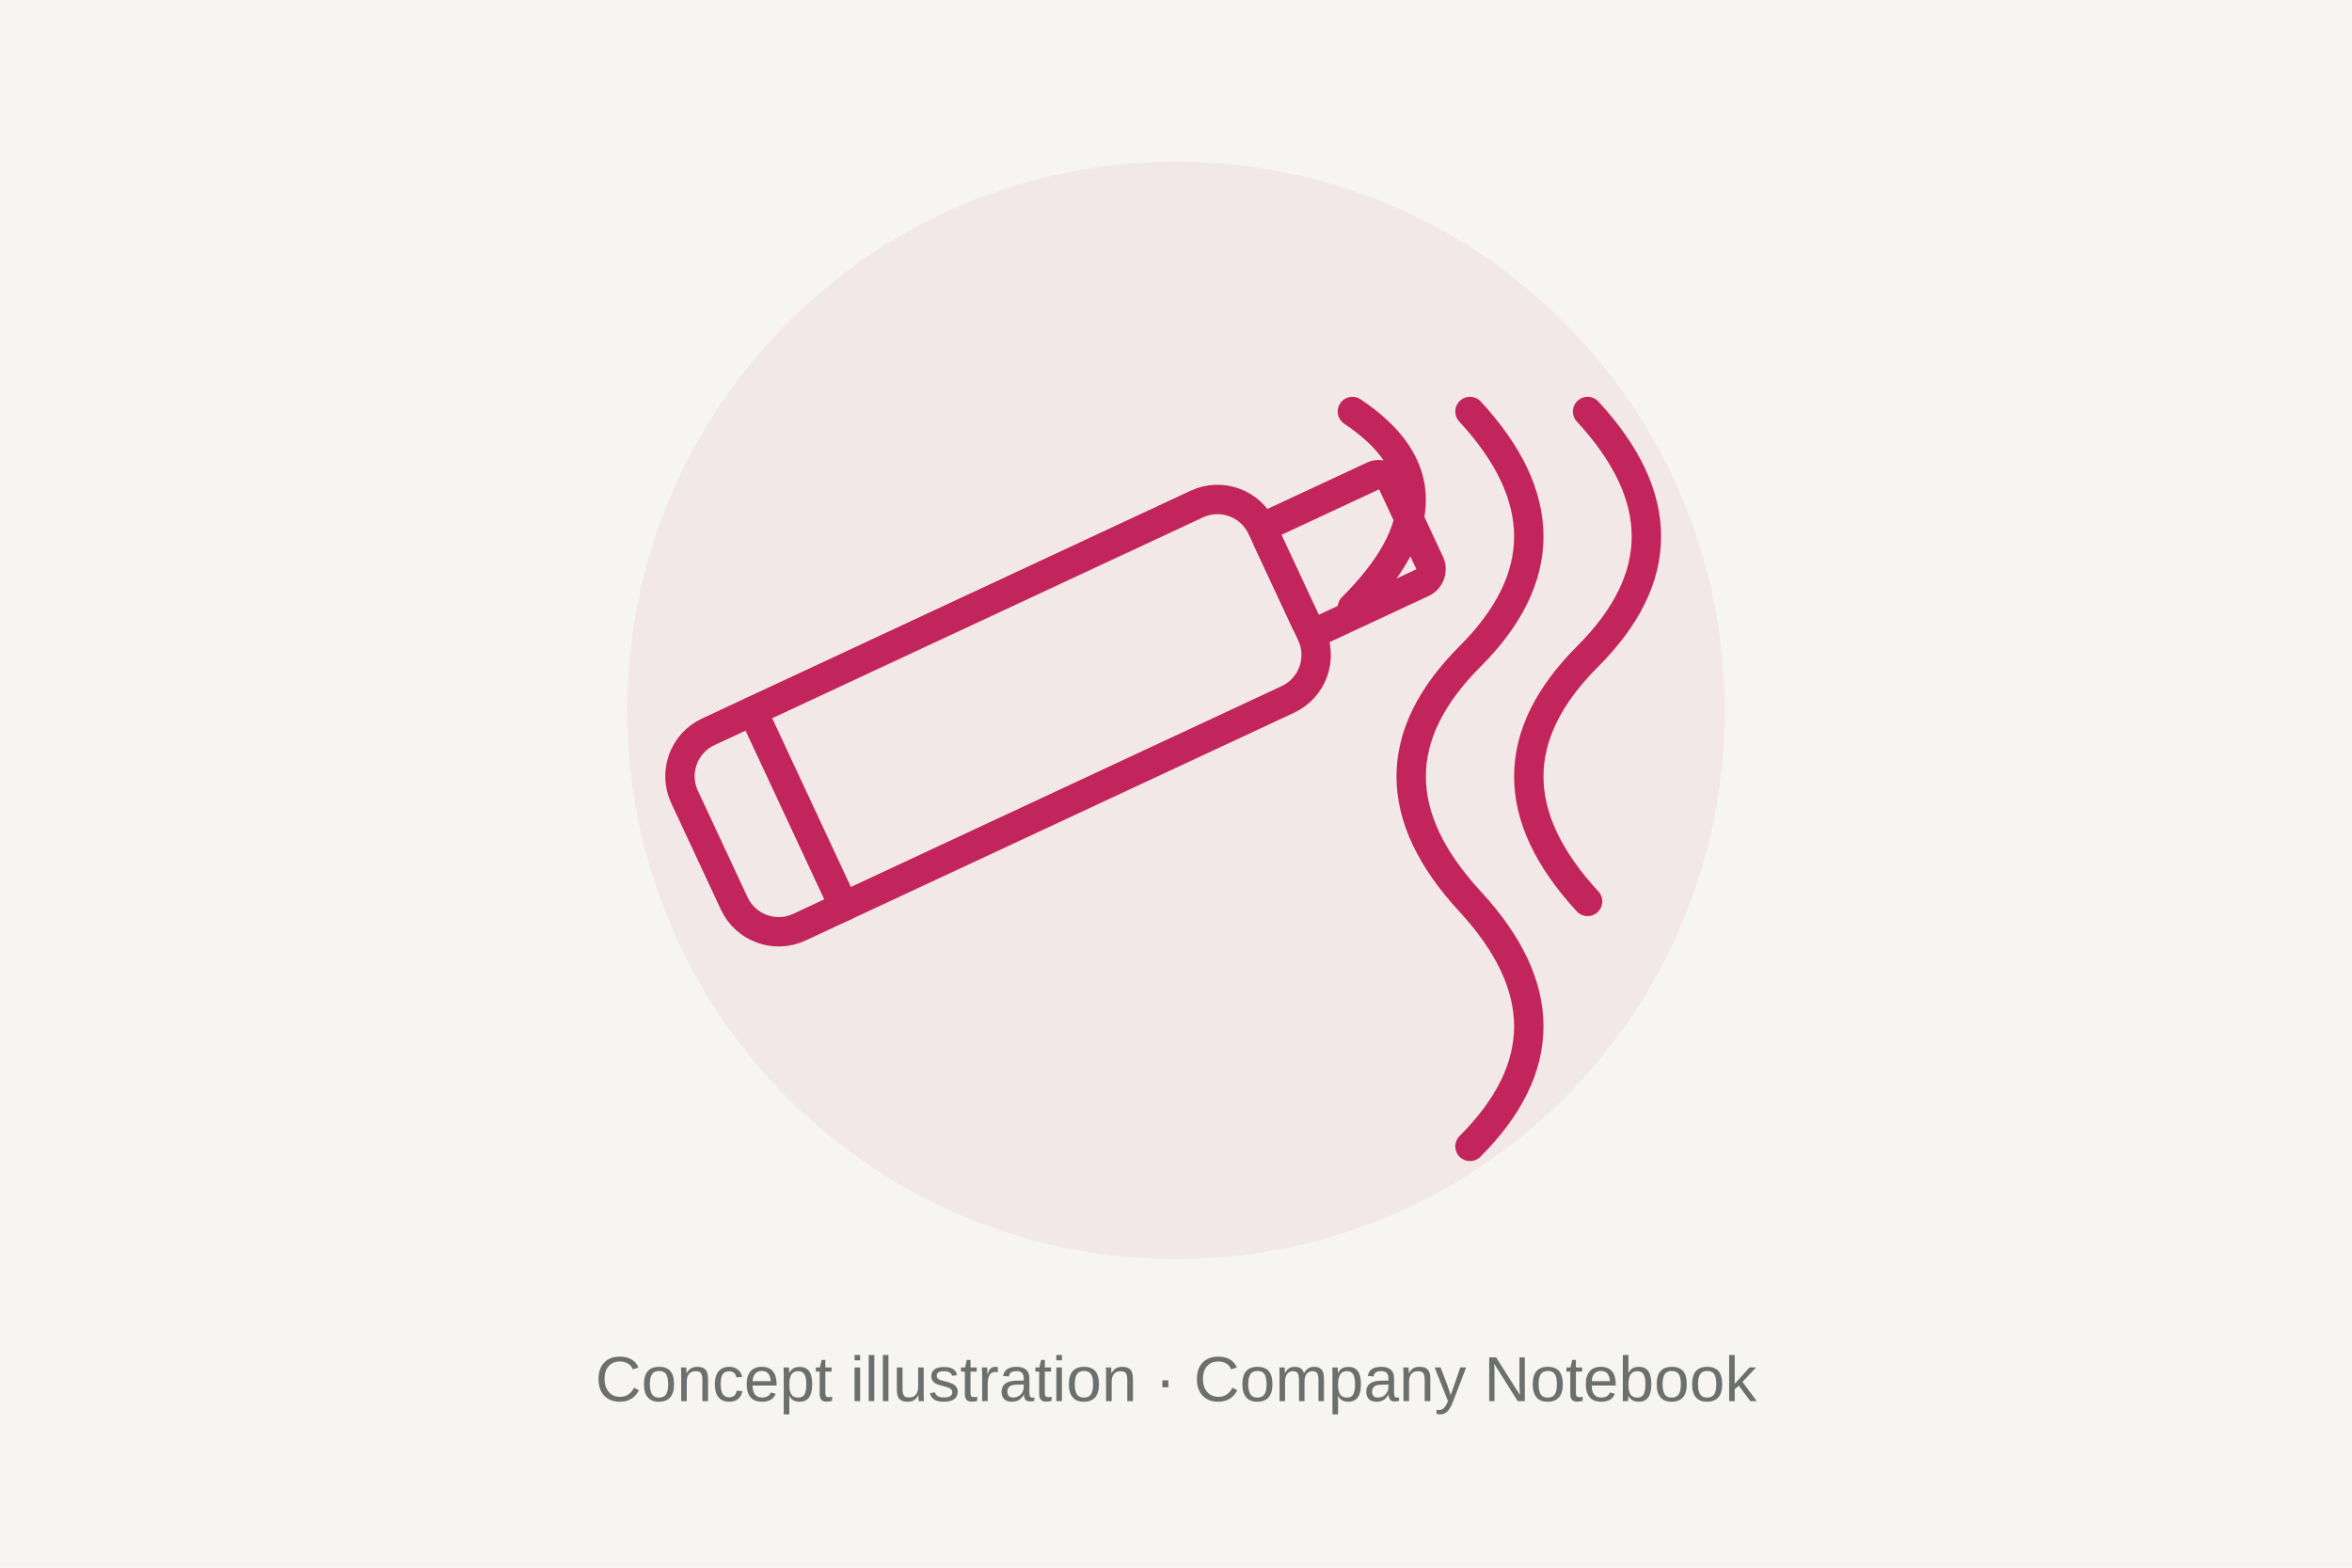
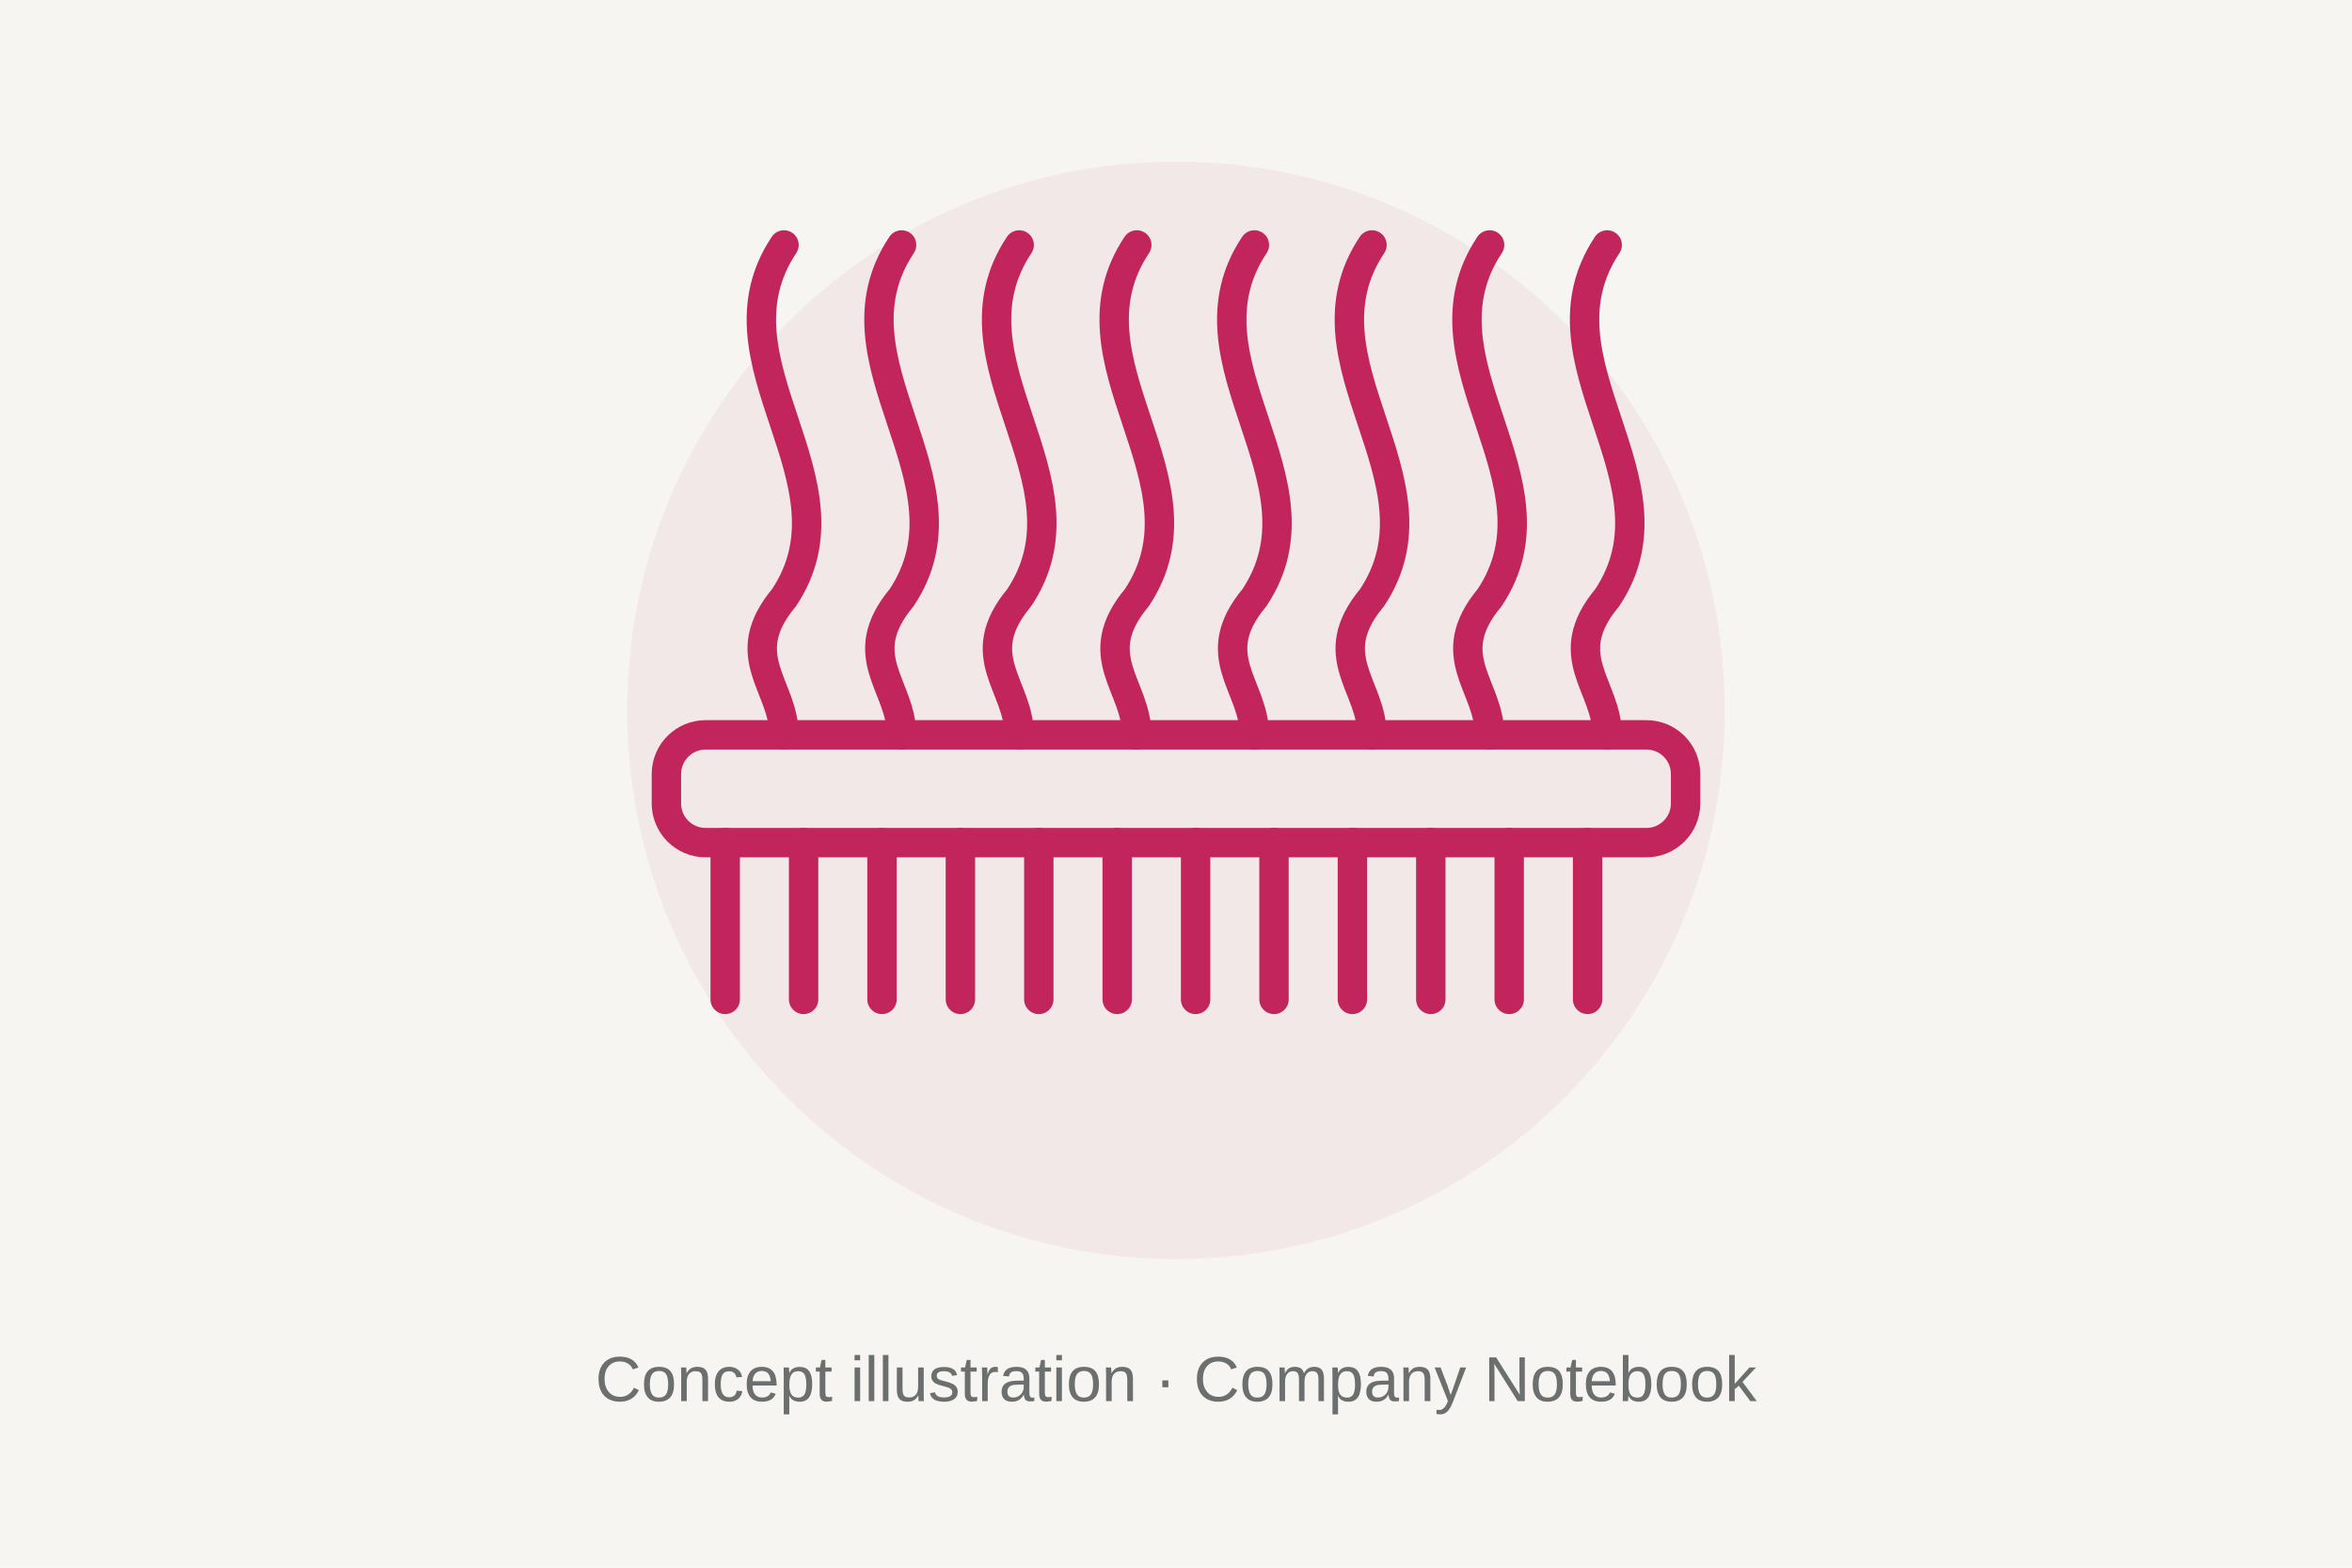
<svg xmlns="http://www.w3.org/2000/svg" viewBox="0 0 480 320">
  <rect width="480" height="320" fill="#f6f5f1" />
  <circle cx="240" cy="145" r="112" fill="#c2255c" opacity=".065" />
  <g fill="none" stroke="#c2255c" color="#c2255c" stroke-width="6" stroke-linecap="round" stroke-linejoin="round">
-     <g transform="rotate(-25 200 150)">
-       <rect x="140" y="126" width="130" height="44" rx="10" />
-       <rect x="270" y="136" width="28" height="24" rx="3" />
-       <path d="M160 126 V170" />
-     </g>
-     <path d="M300 84 Q324 110 300 134 T300 184 T300 234" />
-     <path d="M324 84 Q348 110 324 134 T324 184" />
-     <path d="M276 84 Q300 100 276 124" />
+     <path d="M160 50 C144 74 176 98 160 122 C150 134 160 140 160 150" />
+     <path d="M184 50 C168 74 200 98 184 122 C174 134 184 140 184 150" />
+     <path d="M208 50 C192 74 224 98 208 122 C198 134 208 140 208 150" />
+     <path d="M232 50 C216 74 248 98 232 122 C222 134 232 140 232 150" />
+     <path d="M256 50 C240 74 272 98 256 122 C246 134 256 140 256 150" />
+     <path d="M280 50 C264 74 296 98 280 122 C270 134 280 140 280 150" />
+     <path d="M304 50 C288 74 320 98 304 122 C294 134 304 140 304 150" />
+     <path d="M328 50 C312 74 344 98 328 122 C318 134 328 140 328 150" />
+     <rect x="136" y="150" width="208" height="22" rx="8" />
+     <path d="M148 172 V204" />
+     <path d="M164 172 V204" />
+     <path d="M180 172 V204" />
+     <path d="M196 172 V204" />
+     <path d="M212 172 V204" />
+     <path d="M228 172 V204" />
+     <path d="M244 172 V204" />
+     <path d="M260 172 V204" />
+     <path d="M276 172 V204" />
+     <path d="M292 172 V204" />
+     <path d="M308 172 V204" />
+     <path d="M324 172 V204" />
  </g>
  <text x="240" y="286" text-anchor="middle" font-family="Arial,sans-serif" font-size="13" fill="#6b706f">Concept illustration · Company Notebook</text>
</svg>
